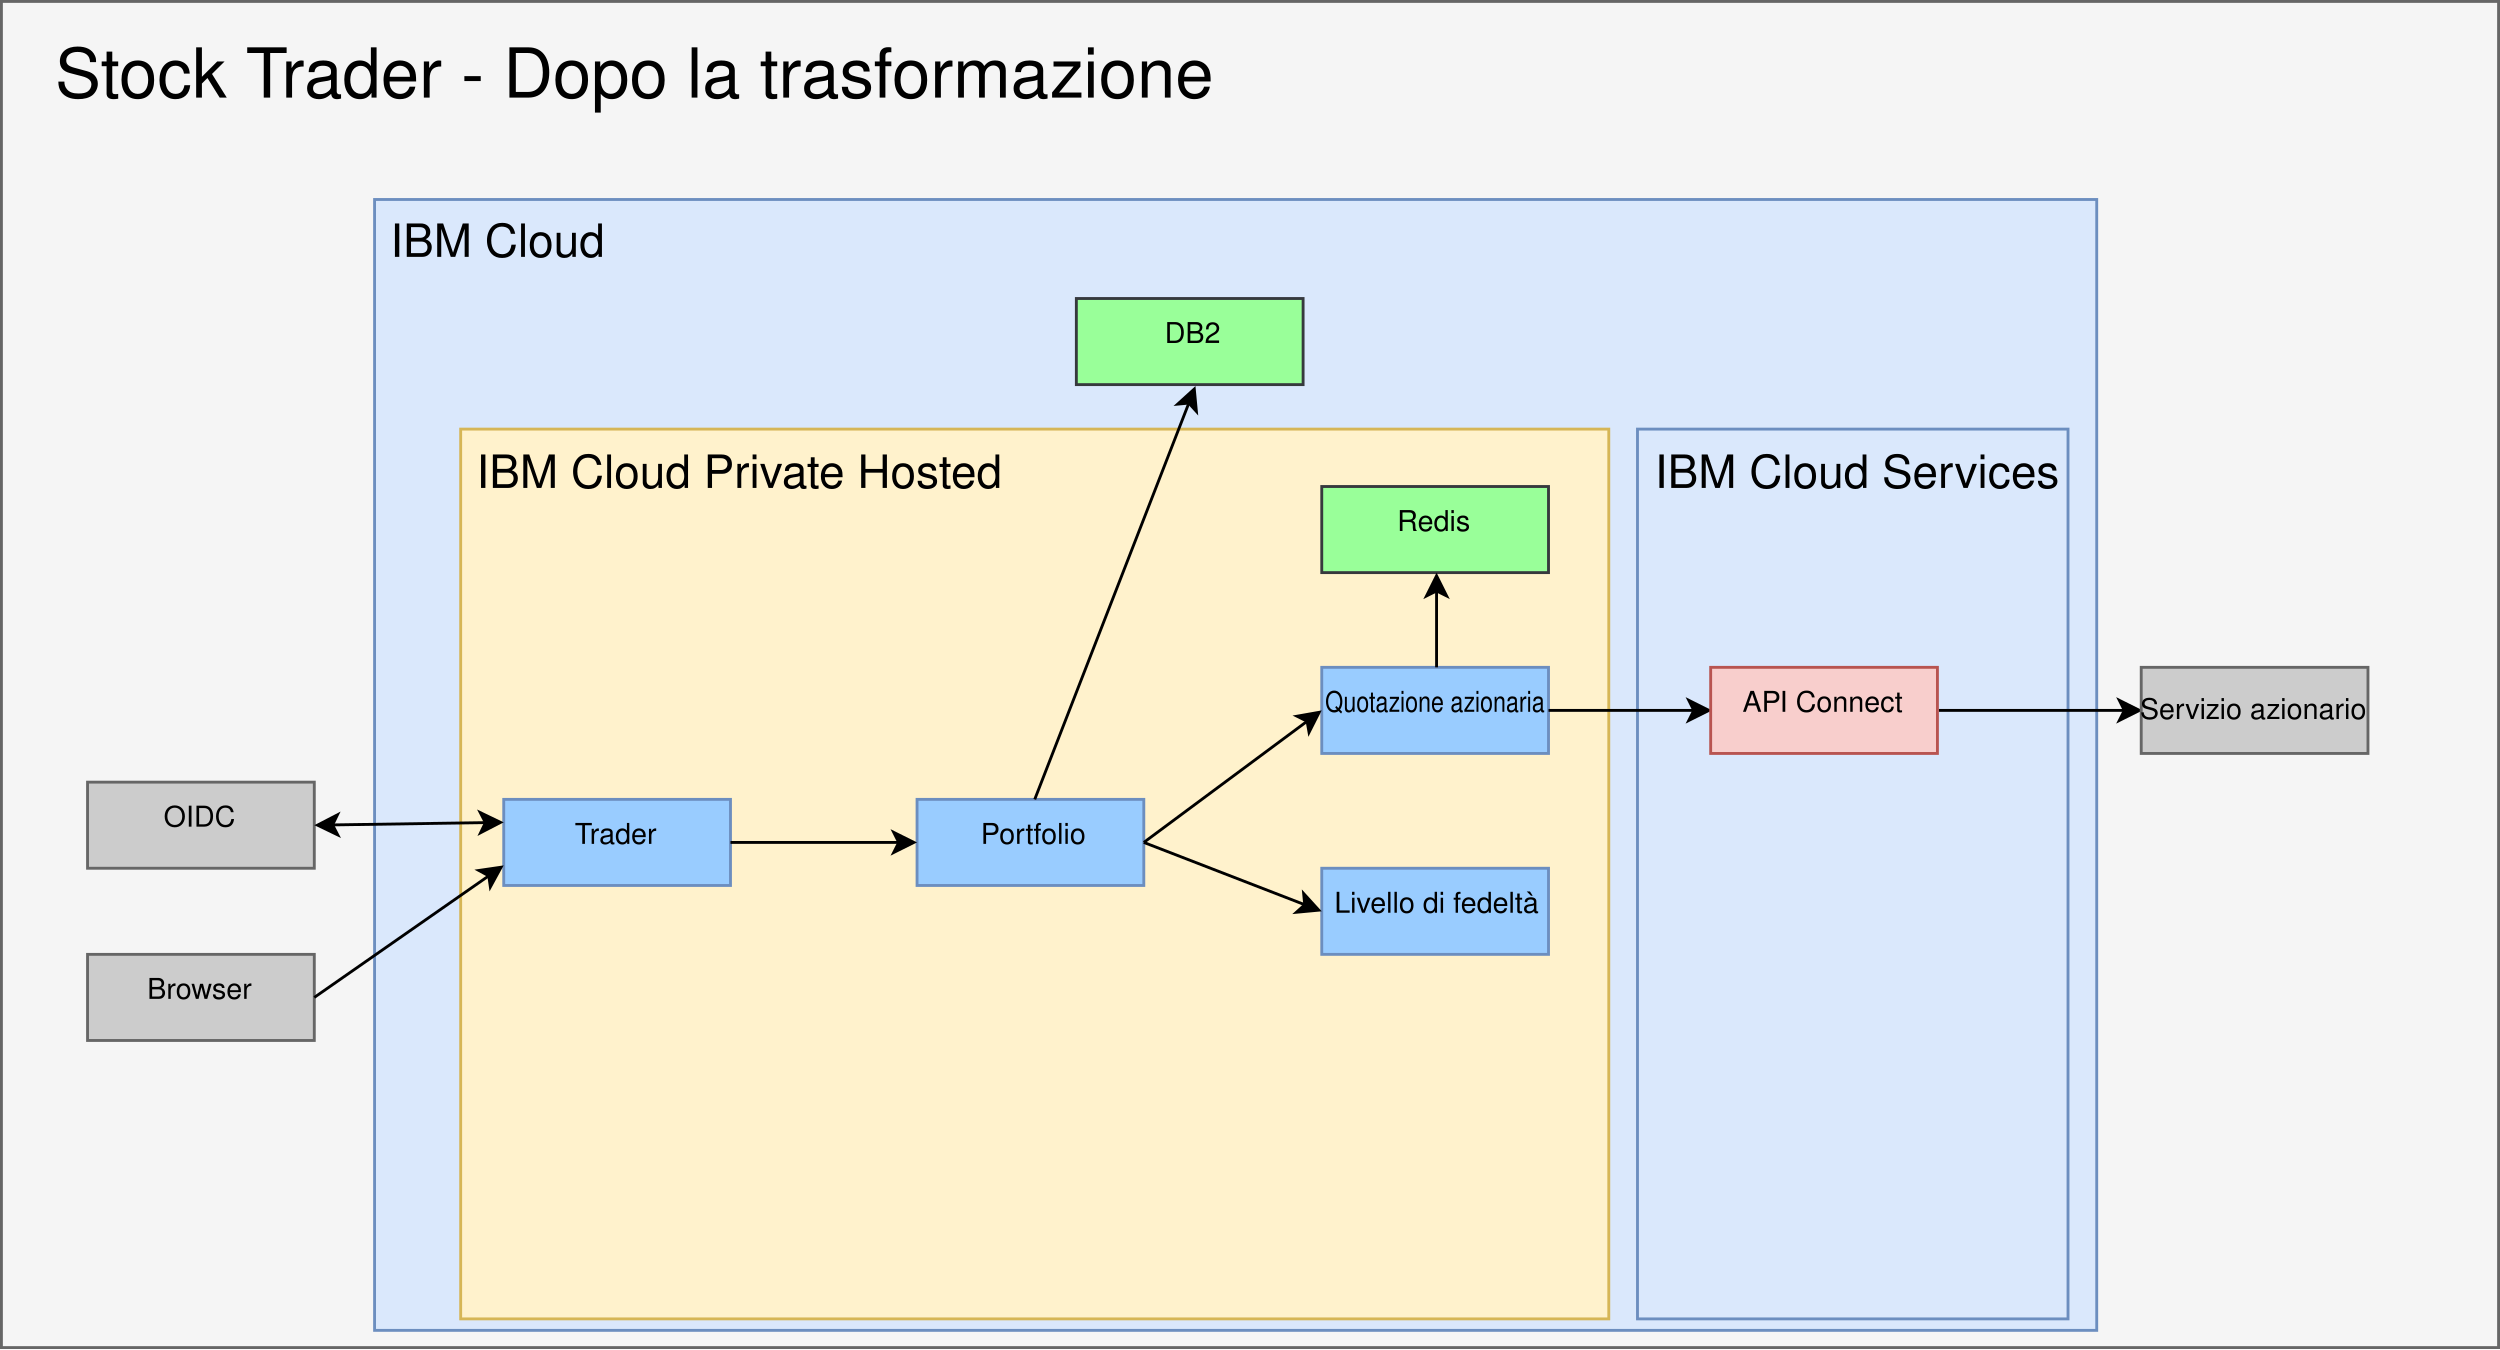
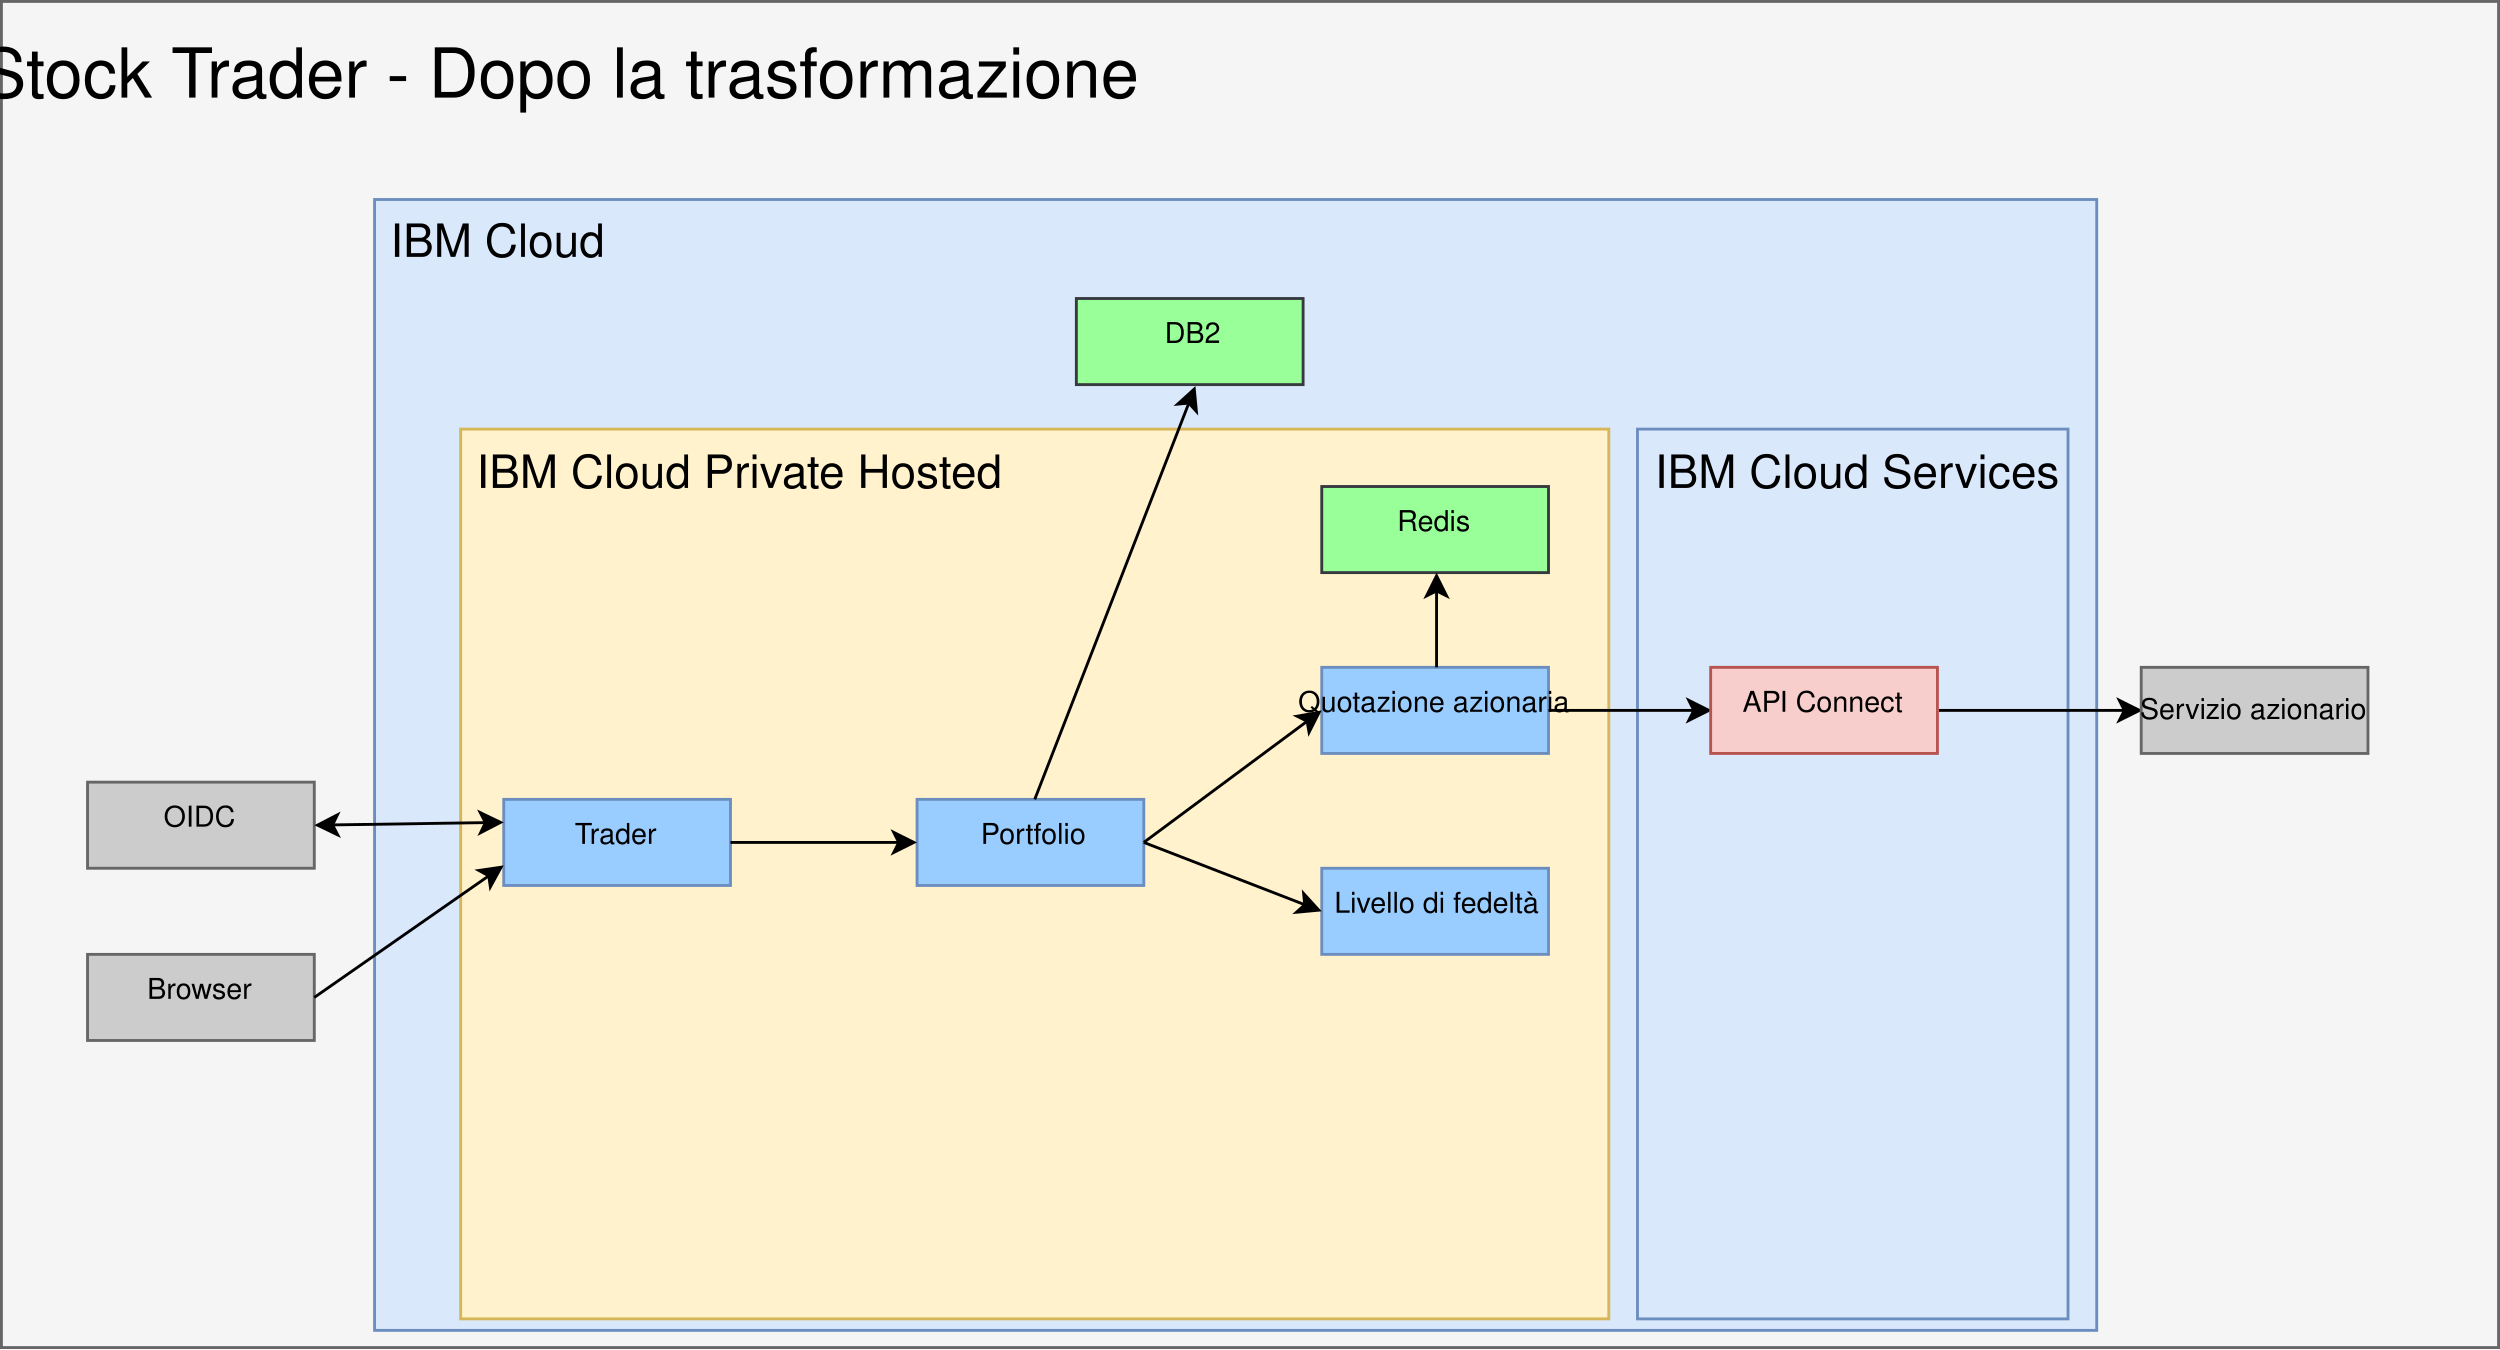
- <svg xmlns="http://www.w3.org/2000/svg" width="871px" height="470px" version="1.1" id="svg138">
-   <defs id="defs142" />
-   <g transform="translate(.5 .5)" id="g136">
-     <g pointer-events="none" id="g10">
-       <rect width="870" height="469" fill="#f5f5f5" stroke="#666" id="rect4" />
-       <rect x="130" y="69" width="600" height="394" fill="#dae8fc" stroke="#6c8ebf" id="rect6" />
-       <rect x="570" y="149" width="150" height="310" fill="#dae8fc" stroke="#6c8ebf" id="rect8" />
+ <svg xmlns="http://www.w3.org/2000/svg" width="871px" height="470px" version="1.1">
+   <g transform="translate(.5 .5)">
+     <g pointer-events="none">
+       <rect width="870" height="469" fill="#f5f5f5" stroke="#666" />
+       <rect x="130" y="69" width="600" height="394" fill="#dae8fc" stroke="#6c8ebf" />
+       <rect x="570" y="149" width="150" height="310" fill="#dae8fc" stroke="#6c8ebf" />
    </g>
-     <g font-size="24px" id="g14" transform="translate(26)" style="font-size:24px;font-family:Helvetica;text-anchor:middle">
-       <text x="194.5" y="33.5" id="text12">Stock Trader - Dopo la trasformazione</text>
+     <g font-family="Helvetica" font-size="24px" text-anchor="middle">
+       <text x="194.5" y="33.5">Stock Trader - Dopo la trasformazione</text>
    </g>
-     <rect x="160" y="149" width="400" height="310" fill="#fff2cc" pointer-events="none" stroke="#d6b656" id="rect16" />
-     <g font-family="Helvetica" font-size="16px" id="g20">
-       <text x="165.5" y="169.5" id="text18">IBM Cloud Private Hosted</text>
+     <rect x="160" y="149" width="400" height="310" fill="#fff2cc" pointer-events="none" stroke="#d6b656" />
+     <g font-family="Helvetica" font-size="16px">
+       <text x="165.5" y="169.5">IBM Cloud Private Hosted</text>
    </g>
-     <rect x="374.5" y="103.5" width="79" height="30" fill="#9f9" pointer-events="none" stroke="#36393d" id="rect22" />
-     <g font-family="Helvetica" font-size="10px" text-anchor="middle" id="g26">
-       <text x="415" y="119" id="text24">DB2</text>
+     <rect x="374.5" y="103.5" width="79" height="30" fill="#9f9" pointer-events="none" stroke="#36393d" />
+     <g font-family="Helvetica" font-size="10px" text-anchor="middle">
+       <text x="415" y="119">DB2</text>
    </g>
-     <rect x="460" y="169" width="79" height="30" fill="#9f9" pointer-events="none" stroke="#36393d" id="rect28" />
-     <g font-family="Helvetica" font-size="10px" text-anchor="middle" id="g32">
-       <text x="499" y="184.5" id="text30">Redis</text>
+     <rect x="460" y="169" width="79" height="30" fill="#9f9" pointer-events="none" stroke="#36393d" />
+     <g font-family="Helvetica" font-size="10px" text-anchor="middle">
+       <text x="499" y="184.5">Redis</text>
    </g>
-     <rect x="175" y="278" width="79" height="30" fill="#9cf" pointer-events="none" stroke="#6c8ebf" id="rect34" />
-     <g font-family="Helvetica" font-size="10px" text-anchor="middle" id="g38">
-       <text x="214" y="293.5" id="text36">Trader</text>
+     <rect x="175" y="278" width="79" height="30" fill="#9cf" pointer-events="none" stroke="#6c8ebf" />
+     <g font-family="Helvetica" font-size="10px" text-anchor="middle">
+       <text x="214" y="293.5">Trader</text>
    </g>
-     <rect x="319" y="278" width="79" height="30" fill="#9cf" pointer-events="none" stroke="#6c8ebf" id="rect40" />
-     <g font-family="Helvetica" font-size="10px" text-anchor="middle" id="g44">
-       <text x="359.5" y="293.5" id="text42">Portfolio</text>
+     <rect x="319" y="278" width="79" height="30" fill="#9cf" pointer-events="none" stroke="#6c8ebf" />
+     <g font-family="Helvetica" font-size="10px" text-anchor="middle">
+       <text x="359.5" y="293.5">Portfolio</text>
    </g>
-     <rect x="460" y="232" width="79" height="30" fill="#9cf" pointer-events="none" stroke="#6c8ebf" id="rect46" />
-     <g font-size="10px" id="g50" transform="matrix(0.8098941,0,0,1,95.287,0)" style="font-size:10px;font-family:Helvetica;text-anchor:middle">
-       <text x="499" y="247.5" id="text48">Quotazione azionaria</text>
+     <rect x="460" y="232" width="79" height="30" fill="#9cf" pointer-events="none" stroke="#6c8ebf" />
+     <g font-family="Helvetica" font-size="10px" text-anchor="middle">
+       <text x="499" y="247.5">Quotazione azionaria</text>
    </g>
-     <rect x="460" y="302" width="79" height="30" fill="#9cf" pointer-events="none" stroke="#6c8ebf" id="rect52" />
-     <g font-family="Helvetica" font-size="10px" text-anchor="middle" id="g56">
-       <text x="500" y="317.5" id="text54">Livello di fedeltà</text>
+     <rect x="460" y="302" width="79" height="30" fill="#9cf" pointer-events="none" stroke="#6c8ebf" />
+     <g font-family="Helvetica" font-size="10px" text-anchor="middle">
+       <text x="500" y="317.5">Livello di fedeltà</text>
    </g>
-     <g pointer-events="none" stroke="#000" stroke-miterlimit="10" id="g78">
-       <path d="m254 293h58.63" fill="none" id="path58" />
-       <path d="m317.88 293-7 3.5 1.75-3.5-1.75-3.5z" id="path60" />
-       <path d="m398 293 56.89-42.21" fill="none" id="path62" />
-       <path d="m459.1 247.67-3.53 6.98-0.68-3.86-3.5-1.76z" id="path64" />
-       <path d="m398 293 56.06 21.7" fill="none" id="path66" />
-       <path d="m458.96 316.6-7.79 0.73 2.89-2.63-0.37-3.89z" id="path68" />
-       <path d="m360 278 53.69-138.06" fill="none" id="path70" />
-       <path d="m415.59 135.04 0.73 7.79-2.63-2.89-3.89 0.36z" id="path72" />
-       <path d="m500 232v-26.63" fill="none" id="path74" />
-       <path d="m500 200.12 3.5 7-3.5-1.75-3.5 1.75z" id="path76" />
+     <g pointer-events="none" stroke="#000" stroke-miterlimit="10">
+       <path d="m254 293h58.63" fill="none" />
+       <path d="m317.88 293-7 3.5 1.75-3.5-1.75-3.5z" />
+       <path d="m398 293 56.89-42.21" fill="none" />
+       <path d="m459.1 247.67-3.53 6.98-0.68-3.86-3.5-1.76z" />
+       <path d="m398 293 56.06 21.7" fill="none" />
+       <path d="m458.96 316.6-7.79 0.73 2.89-2.63-0.37-3.89z" />
+       <path d="m360 278 53.69-138.06" fill="none" />
+       <path d="m415.59 135.04 0.73 7.79-2.63-2.89-3.89 0.36z" />
+       <path d="m500 232v-26.63" fill="none" />
+       <path d="m500 200.12 3.5 7-3.5-1.75-3.5 1.75z" />
    </g>
-     <g font-family="Helvetica" font-size="16px" id="g82">
-       <text x="135.5" y="89" id="text80">IBM Cloud</text>
+     <g font-family="Helvetica" font-size="16px">
+       <text x="135.5" y="89">IBM Cloud</text>
    </g>
-     <g pointer-events="none" stroke="#000" stroke-miterlimit="10" id="g92">
-       <path d="m539 247h50.63" fill="none" id="path84" />
-       <path d="m594.88 247-7 3.5 1.75-3.5-1.75-3.5z" id="path86" />
-       <path d="m675 247h64.63" fill="none" id="path88" />
-       <path d="m744.88 247-7 3.5 1.75-3.5-1.75-3.5z" id="path90" />
+     <g pointer-events="none" stroke="#000" stroke-miterlimit="10">
+       <path d="m539 247h50.63" fill="none" />
+       <path d="m594.88 247-7 3.5 1.75-3.5-1.75-3.5z" />
+       <path d="m675 247h64.63" fill="none" />
+       <path d="m744.88 247-7 3.5 1.75-3.5-1.75-3.5z" />
    </g>
-     <g font-family="Helvetica" font-size="16px" text-anchor="middle" id="g96">
-       <text x="646.5" y="169.5" id="text94">IBM Cloud Services</text>
+     <g font-family="Helvetica" font-size="16px" text-anchor="middle">
+       <text x="646.5" y="169.5">IBM Cloud Services</text>
    </g>
-     <rect x="595.5" y="232" width="79" height="30" fill="#f8cecc" pointer-events="none" stroke="#b85450" id="rect98" />
-     <g font-family="Helvetica" font-size="10px" text-anchor="middle" id="g102">
-       <text x="634.5" y="247.5" id="text100">API Connect</text>
+     <rect x="595.5" y="232" width="79" height="30" fill="#f8cecc" pointer-events="none" stroke="#b85450" />
+     <g font-family="Helvetica" font-size="10px" text-anchor="middle">
+       <text x="634.5" y="247.5">API Connect</text>
    </g>
-     <rect x="30" y="332" width="79" height="30" fill="#ccc" pointer-events="none" stroke="#666" id="rect104" />
-     <g font-family="Helvetica" font-size="10px" text-anchor="middle" id="g108">
-       <text x="69" y="347.5" id="text106">Browser</text>
+     <rect x="30" y="332" width="79" height="30" fill="#ccc" pointer-events="none" stroke="#666" />
+     <g font-family="Helvetica" font-size="10px" text-anchor="middle">
+       <text x="69" y="347.5">Browser</text>
    </g>
-     <rect x="30" y="272" width="79" height="30" fill="#ccc" pointer-events="none" stroke="#666" id="rect110" />
-     <g font-family="Helvetica" font-size="10px" text-anchor="middle" id="g114">
-       <text x="69" y="287.5" id="text112">OIDC</text>
+     <rect x="30" y="272" width="79" height="30" fill="#ccc" pointer-events="none" stroke="#666" />
+     <g font-family="Helvetica" font-size="10px" text-anchor="middle">
+       <text x="69" y="287.5">OIDC</text>
    </g>
-     <g pointer-events="none" id="g130">
-       <g stroke="#000" stroke-miterlimit="10" id="g126">
-         <path d="m109 347 60.78-42.36" fill="none" id="path116" />
-         <path d="m174.08 301.64-3.74 6.87-0.56-3.87-3.44-1.87z" id="path118" />
-         <path d="m115.37 286.9 53.26-0.8" fill="none" id="path120" />
-         <path d="m110.12 286.98 6.94-3.6-1.69 3.52 1.8 3.48z" id="path122" />
-         <path d="m173.88 286.02-6.94 3.6 1.69-3.52-1.8-3.48z" id="path124" />
+     <g pointer-events="none">
+       <g stroke="#000" stroke-miterlimit="10">
+         <path d="m109 347 60.78-42.36" fill="none" />
+         <path d="m174.08 301.64-3.74 6.87-0.56-3.87-3.44-1.87z" />
+         <path d="m115.37 286.9 53.26-0.8" fill="none" />
+         <path d="m110.12 286.98 6.94-3.6-1.69 3.52 1.8 3.48z" />
+         <path d="m173.88 286.02-6.94 3.6 1.69-3.52-1.8-3.48z" />
      </g>
-       <rect x="745.5" y="232" width="79" height="30" fill="#ccc" stroke="#666" id="rect128" />
+       <rect x="745.5" y="232" width="79" height="30" fill="#ccc" stroke="#666" />
    </g>
-     <g font-family="Helvetica" font-size="10px" text-anchor="middle" id="g134">
-       <text x="784.5" y="250" id="text132">Servizio azionario</text>
+     <g font-family="Helvetica" font-size="10px" text-anchor="middle">
+       <text x="784.5" y="250">Servizio azionario</text>
    </g>
  </g>
</svg>
